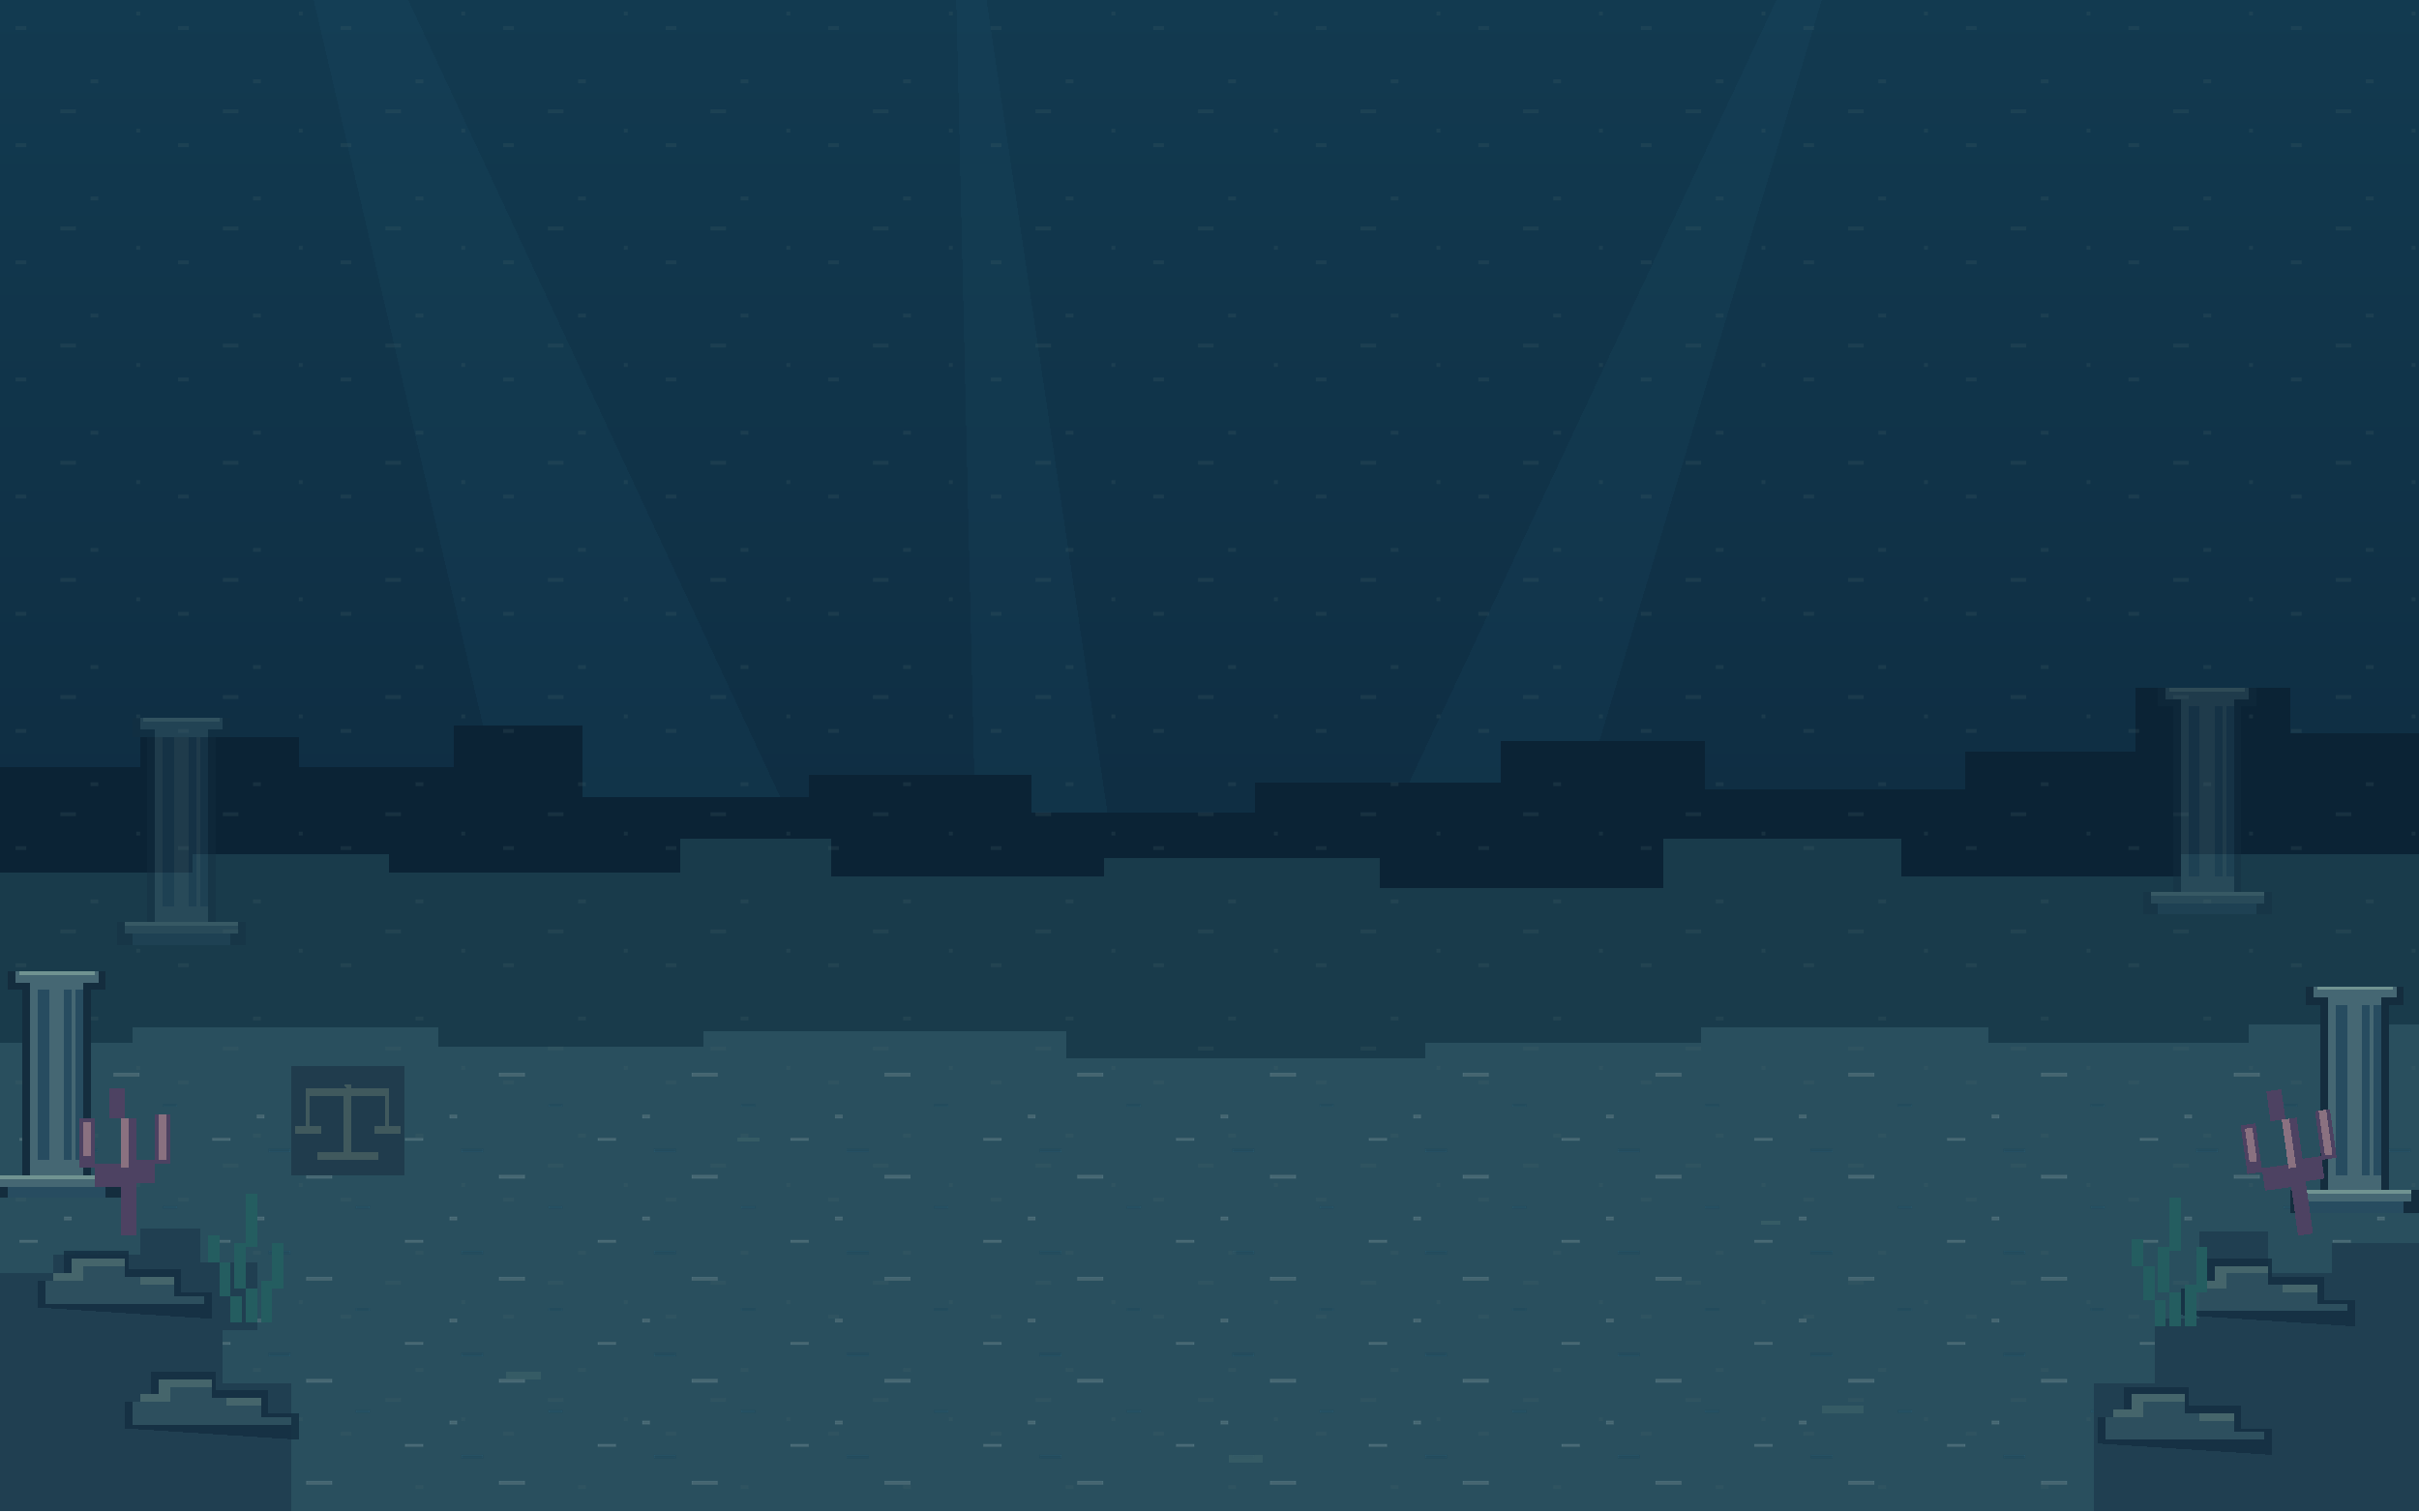
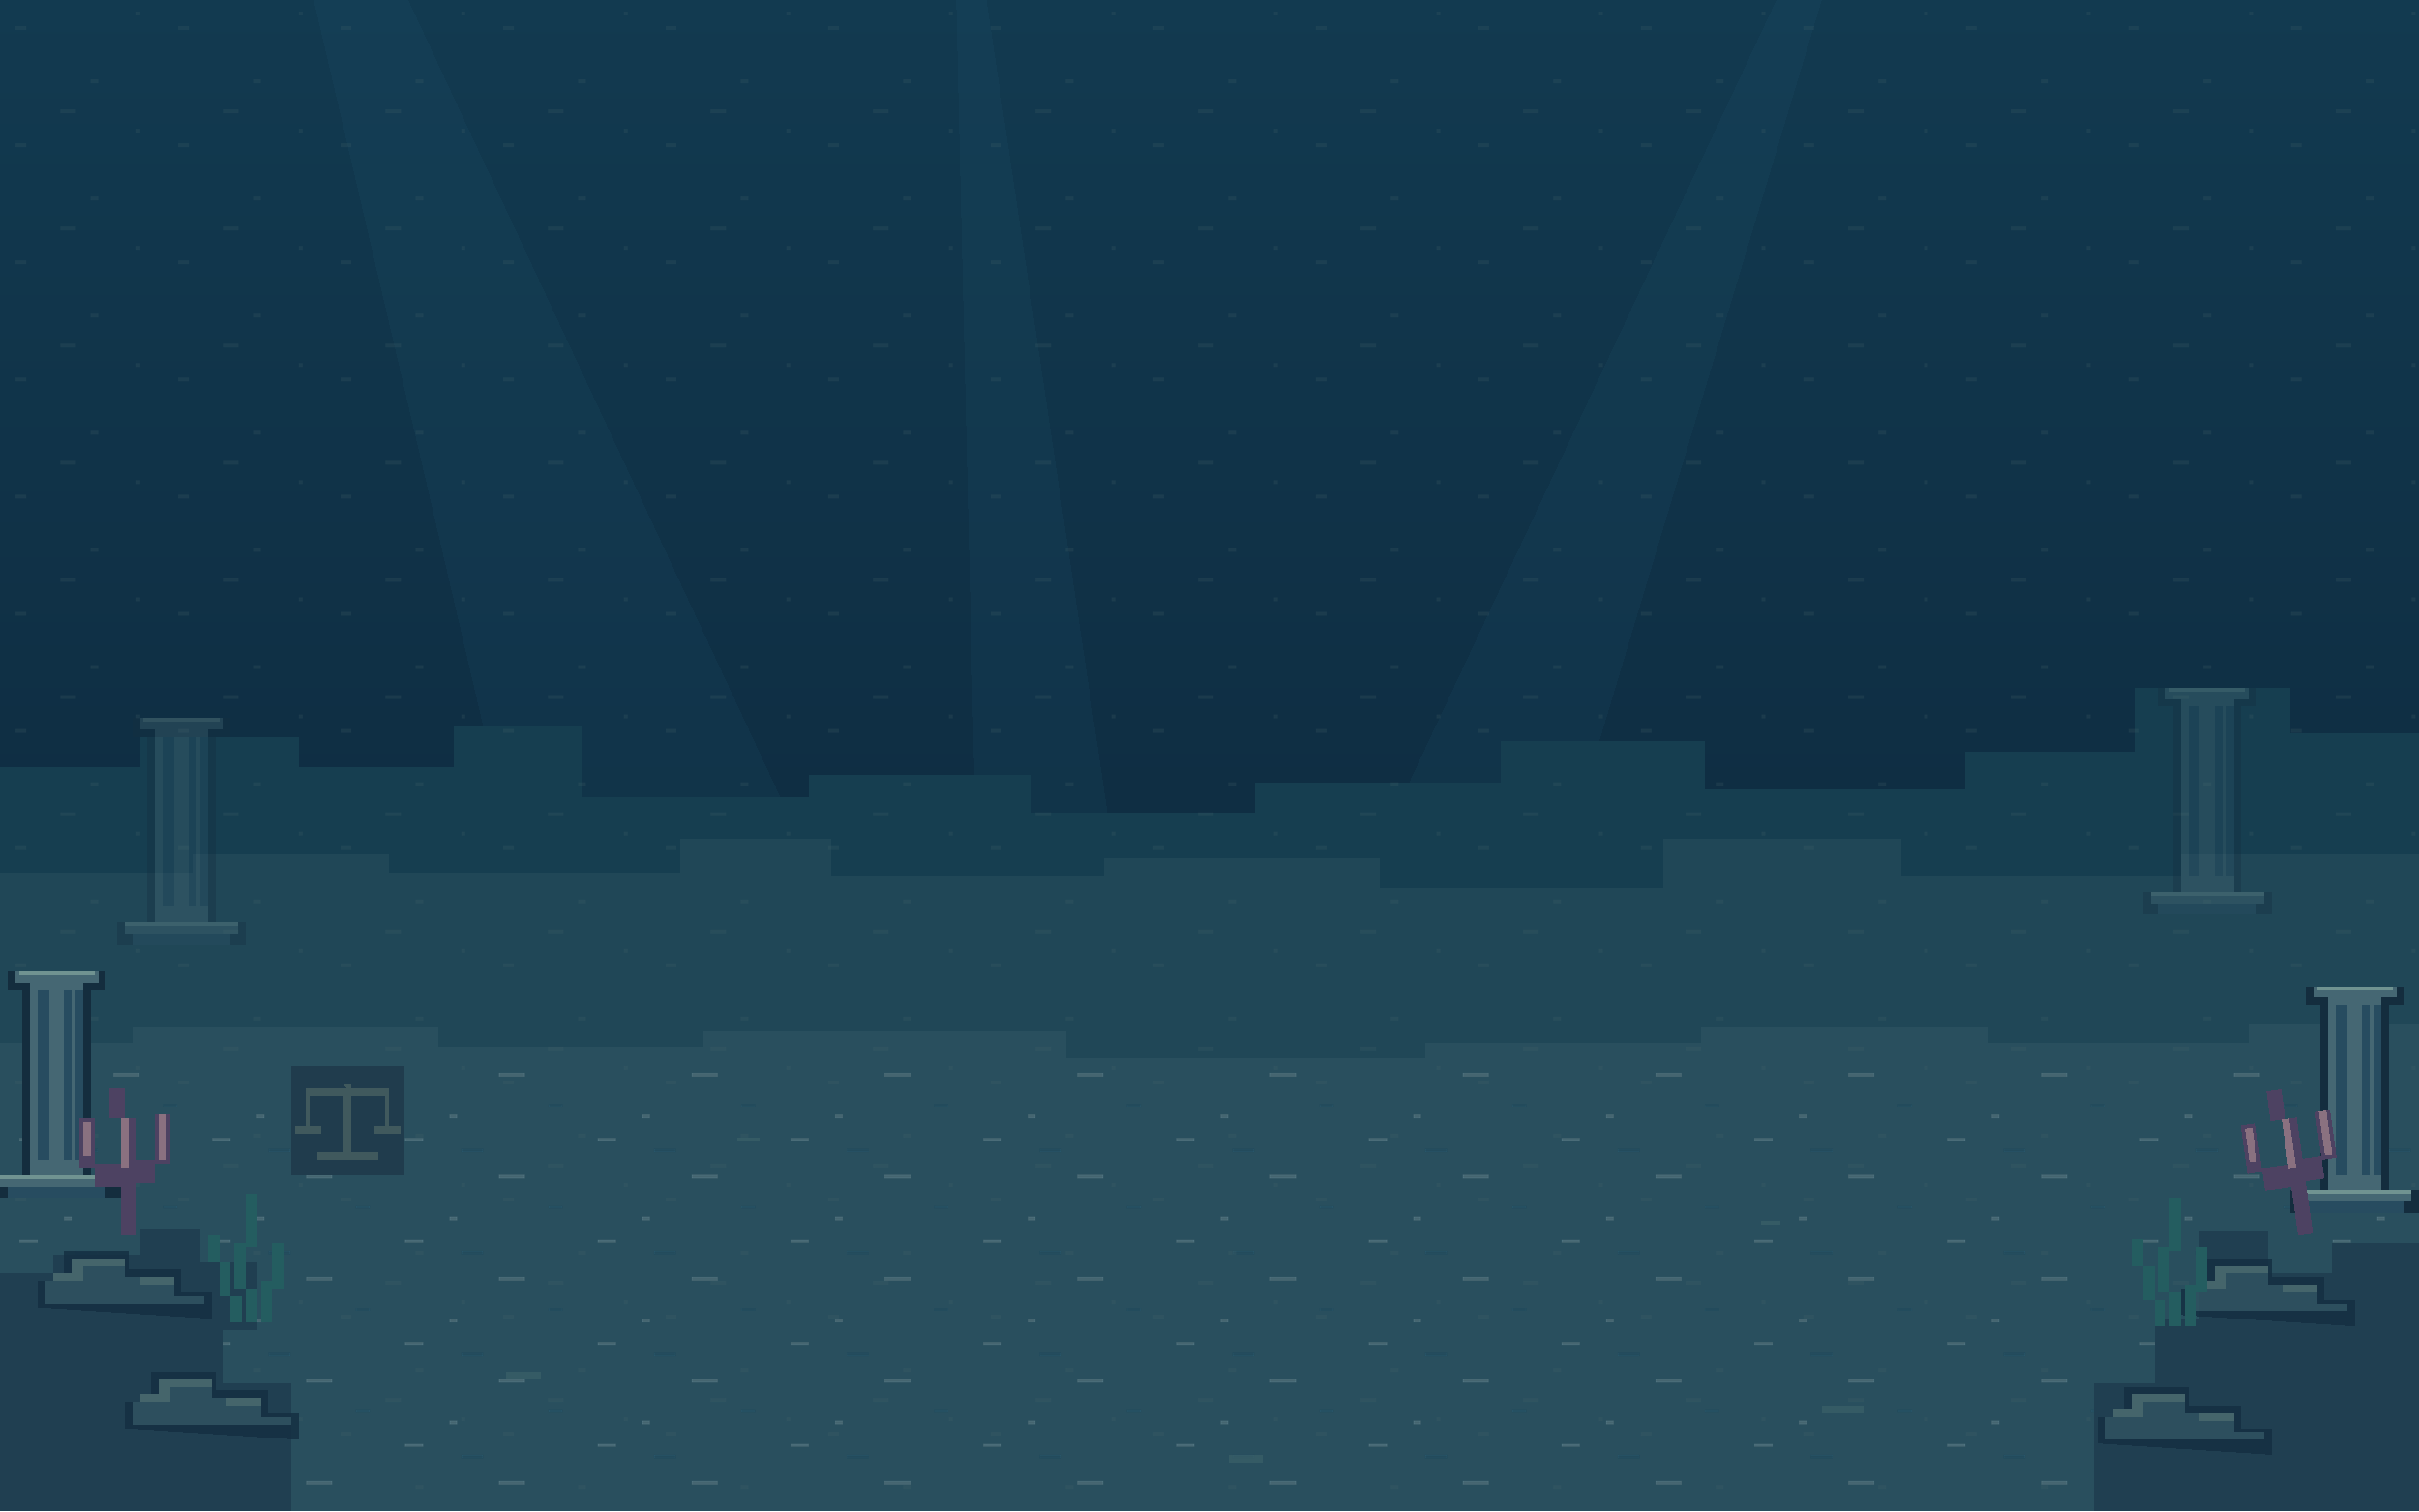
<svg xmlns="http://www.w3.org/2000/svg" viewBox="0 0 640 400" shape-rendering="crispEdges">
  <defs>
    <linearGradient id="water" x2="0" y2="1">
      <stop stop-color="#123a50" />
      <stop offset=".65" stop-color="#0e2b40" />
      <stop offset="1" stop-color="#102c3d" />
    </linearGradient>
    <pattern id="silt" width="43" height="31" patternUnits="userSpaceOnUse">
      <path fill="#456469" opacity=".2" d="M4 7h3v1H4zM24 21h2v1h-2zM36 3h1v1h-1zM16 29h4v1h-4z" />
    </pattern>
    <pattern id="sand" width="51" height="27" patternUnits="userSpaceOnUse">
      <path fill="#456570" d="M5 4h5v1H5zM30 14h7v1h-7zM17 25h2v1h-2z" />
      <path fill="#234b5c" d="M20 7h6v1h-6zM43 22h4v1h-4z" />
    </pattern>
    <g id="pillar">
      <path fill="#142d3e" d="M-13 0h26v5H9v49h8v6h-34v-6h8V5h-4z" />
      <path fill="#456773" d="M-11 0h22v3H7v51h8v3h-30v-3h8V3h-4z" />
      <path fill="#274c60" d="M-5 5h3v45h-3zM2 5h2v45H2zM5 5h2v45H5zM-13 57h26v3h-26z" />
      <path fill="#709391" d="M-10 0h20v1h-20zM-15 54h30v1h-30z" />
    </g>
    <g id="rocks">
      <path fill="#142f42" d="M-22 0v-7h7v-8h17v5h14v6h8v7z" />
      <path fill="#2f5260" d="M-20-1v-6h7v-6H1v5h13v5h8v2z" />
      <path fill="#4b6c70" d="M-13-13H1v2h-11v4h-8v-2h5zM5-8h9v2H5z" />
    </g>
    <g id="coral">
      <path fill="#4d4262" d="M0 0v-31h-3v-8h4v8h3v11h5v-12h4v13h-4v5H4V0zM0-13h-7v-5h-4v-13h4v12h7z" />
      <path fill="#8a7180" d="M0-31h2v13h-2zM10-32h2v12h-2zM-10-30h2v9h-2z" />
    </g>
    <g id="grass">
      <path fill="#245d60" d="M0 0v-9h-3v-12h3v-13h3v14H0v11h3v9zM4 0v-11h3v-10h3v12H7V0zM-4 0v-7h-3v-9h-3v-7h3v7h3v9h3v7z" />
    </g>
  </defs>
  <path fill="url(#water)" d="M0 0h640v400H0z" />
  <path fill="#23607a" opacity=".12" d="M83 0h25l140 300h-95zM470 0h12l-78 260h-56zM253 0h8l32 215h-35z" />
-   <path fill="#0b2335" d="M0 203h37v-8h42v8h41v-11h34v19h60v-6h59v10h59v-8h65v-11h54v13h69v-10h45v-17h41v12h34v-9h40v215H0z" />
-   <path fill="#193b4b" d="M0 231h51v-5h52v5h77v-9h40v10h72v-5h73v8h75v-13h63v10h74v-6h63v174H0z" />
+   <path fill="#163e50" d="M0 203h37v-8h42v8h41v-11h34v19h60v-6h59v10h59v-8h65v-11h54v13h69v-10h45v-17h41v12h34v-9h40v215H0z" />
+   <path fill="#204757" d="M0 231h51v-5h52v5h77v-9h40v10h72v-5h73v8h75v-13h63v10h74v-6h63v174H0z" />
  <path fill="#294f5e" d="M0 276h35v-4h81v5h70v-4h96v7h95v-4h73v-4h76v4h69v-5h45v129H0z" />
  <path fill="url(#sand)" d="M0 278h640v122H0z" />
  <path fill="url(#silt)" d="M0 0h640v400H0z" />
  <g opacity=".35">
    <use href="#pillar" x="48" y="190" />
    <use href="#pillar" x="584" y="182" />
  </g>
  <use href="#pillar" x="15" y="257" />
  <use href="#pillar" x="623" y="261" />
  <path fill="#203f51" d="M0 337h14v-5h23v-7h16v9h15v18h-9v14h18v34H0zM640 329h-23v8h-17v-11h-18v23h-12v17h-16v34h86z" />
  <g opacity=".85">
    <use href="#rocks" x="32" y="346" />
    <use href="#rocks" x="599" y="348" />
    <use href="#rocks" x="55" y="378" />
    <use href="#rocks" x="577" y="382" />
  </g>
  <use href="#coral" x="32" y="327" />
  <use href="#coral" x="608" y="327" transform="rotate(-8 608 327)" />
  <use href="#grass" x="65" y="350" />
  <use href="#grass" x="574" y="351" />
  <path fill="#203c4d" d="M77 282h30v29H77z" />
  <path fill="#526965" d="M91 287h2v18h7v2H84v-2h7v-15H81v-2h22v2H93zM81 290h1v8h-1zM102 290h1v8h-1zM78 298h7v2h-7zM99 298h7v2h-7z" opacity=".65" />
  <path fill="#3b6068" opacity=".7" d="M134 363h9v2h-9zM466 323h5v1h-5zM482 372h11v2h-11zM195 301h6v1h-6zM325 385h9v2h-9z" />
</svg>
